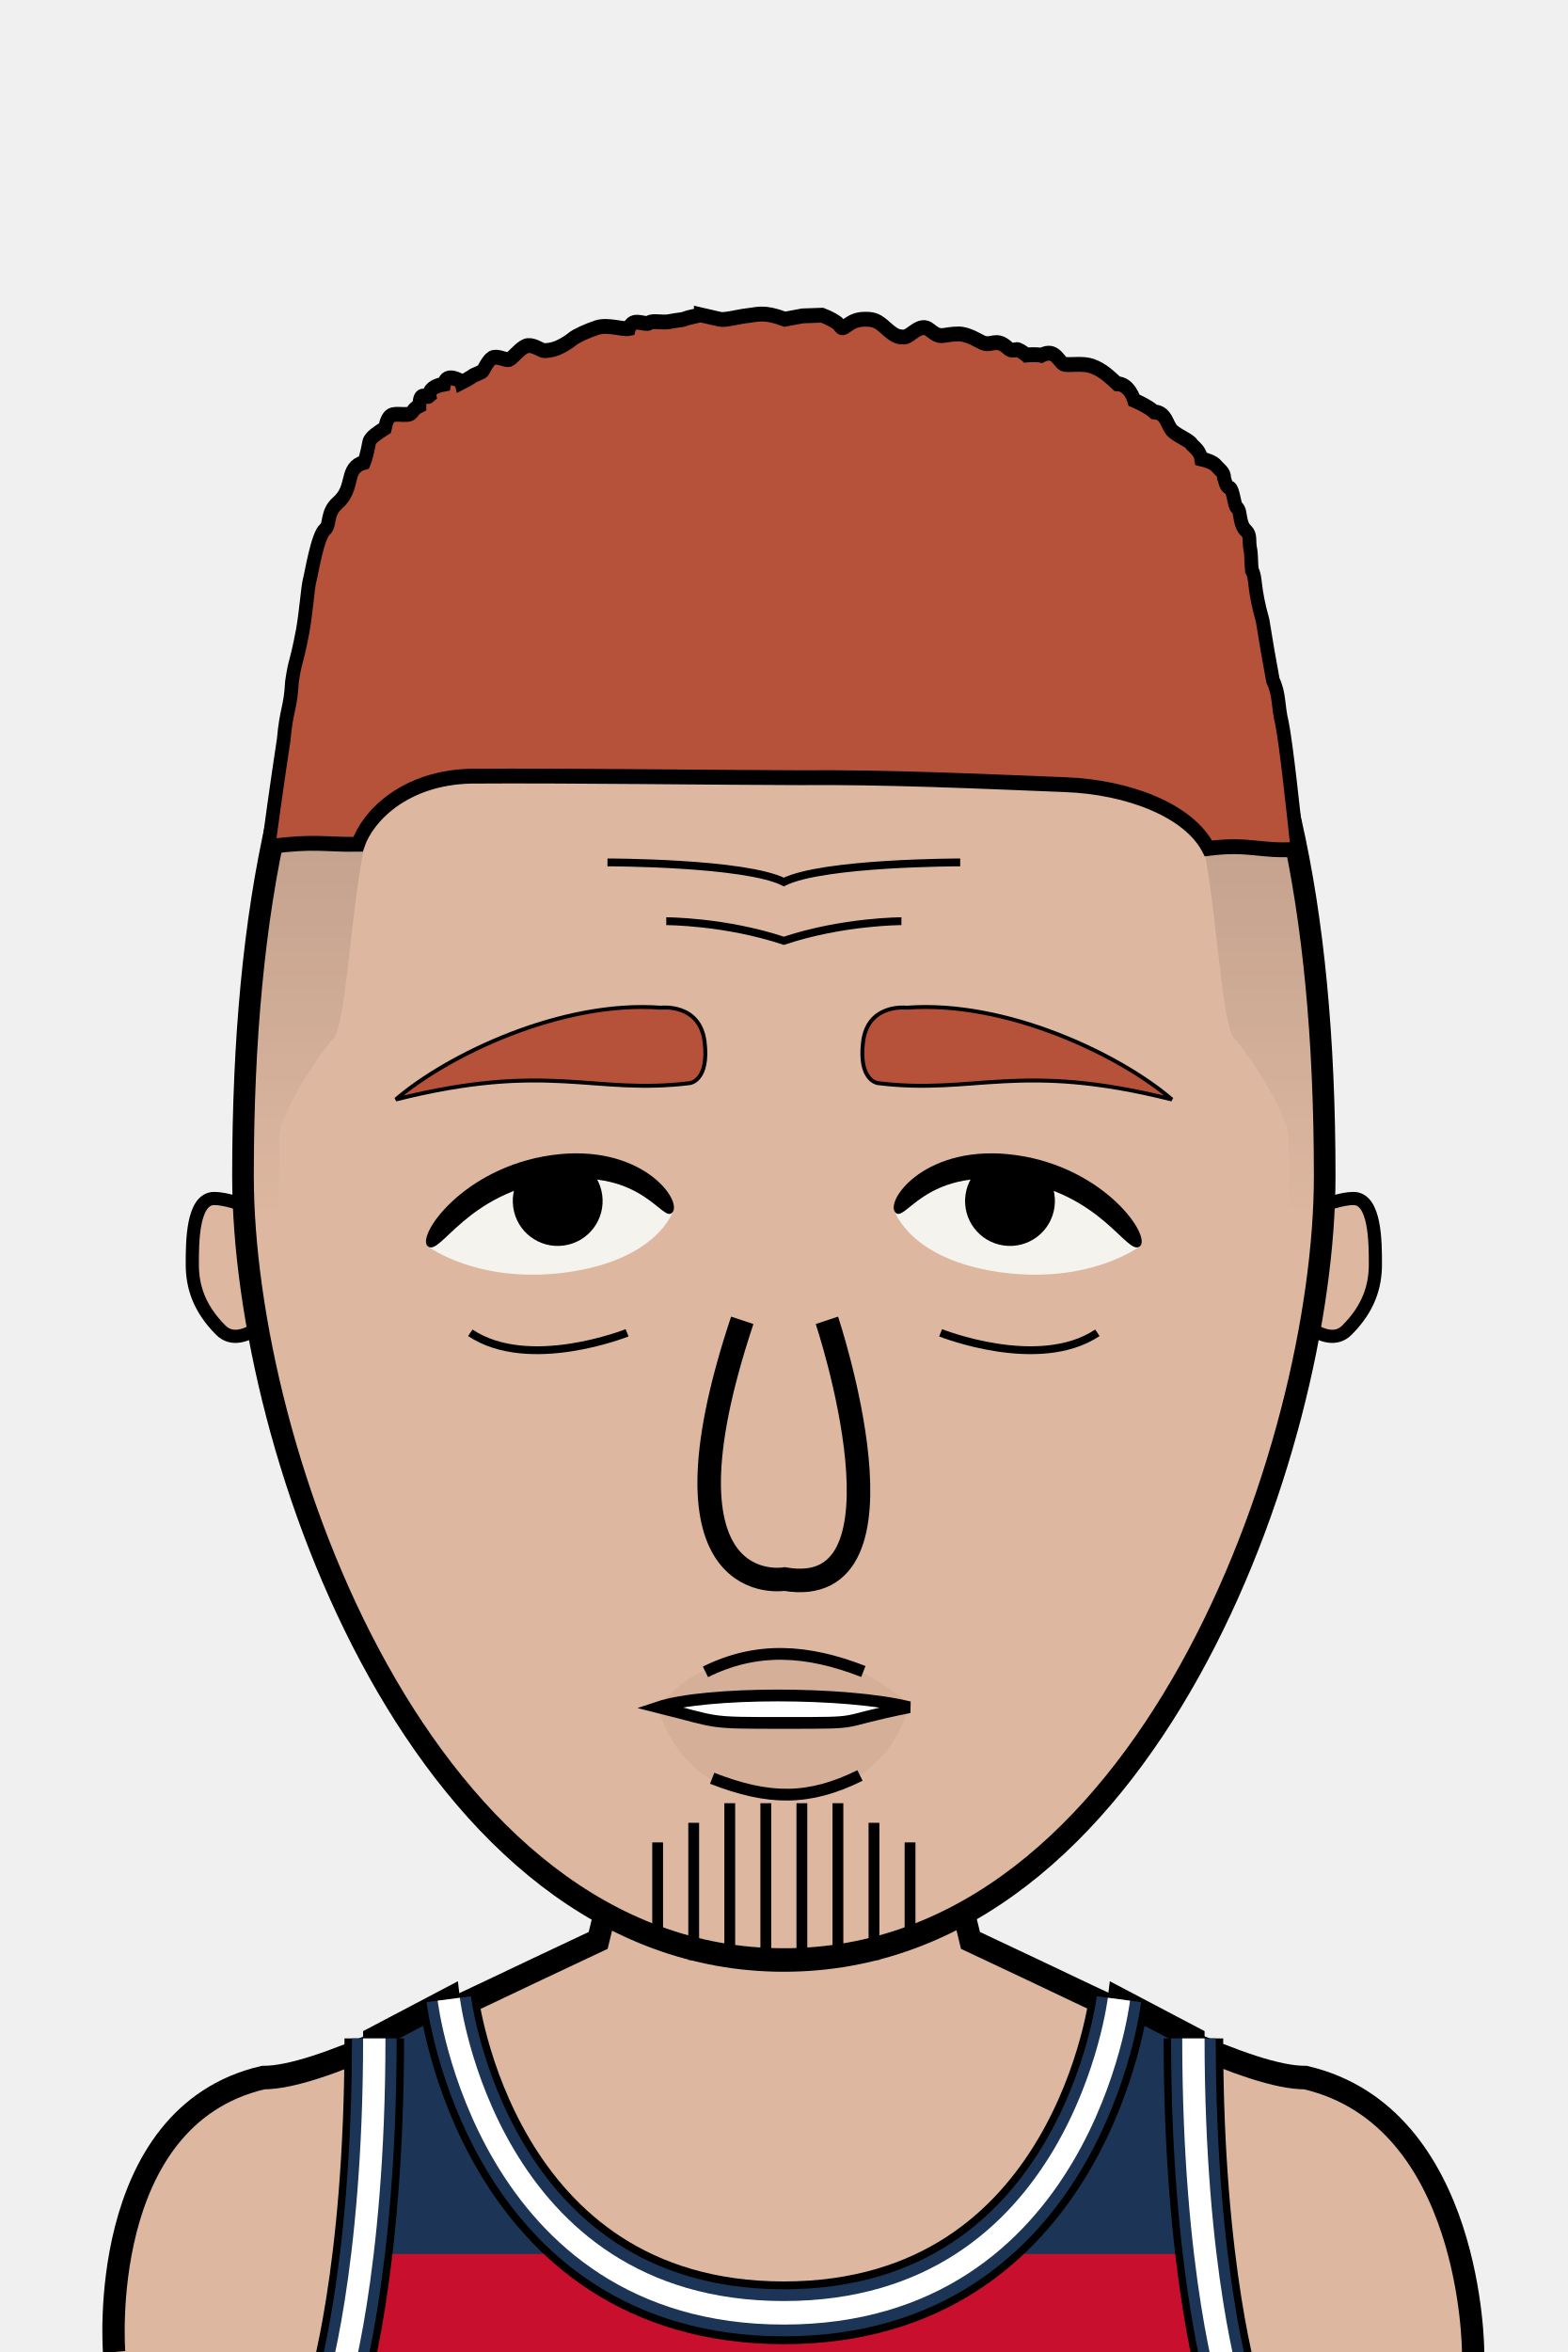
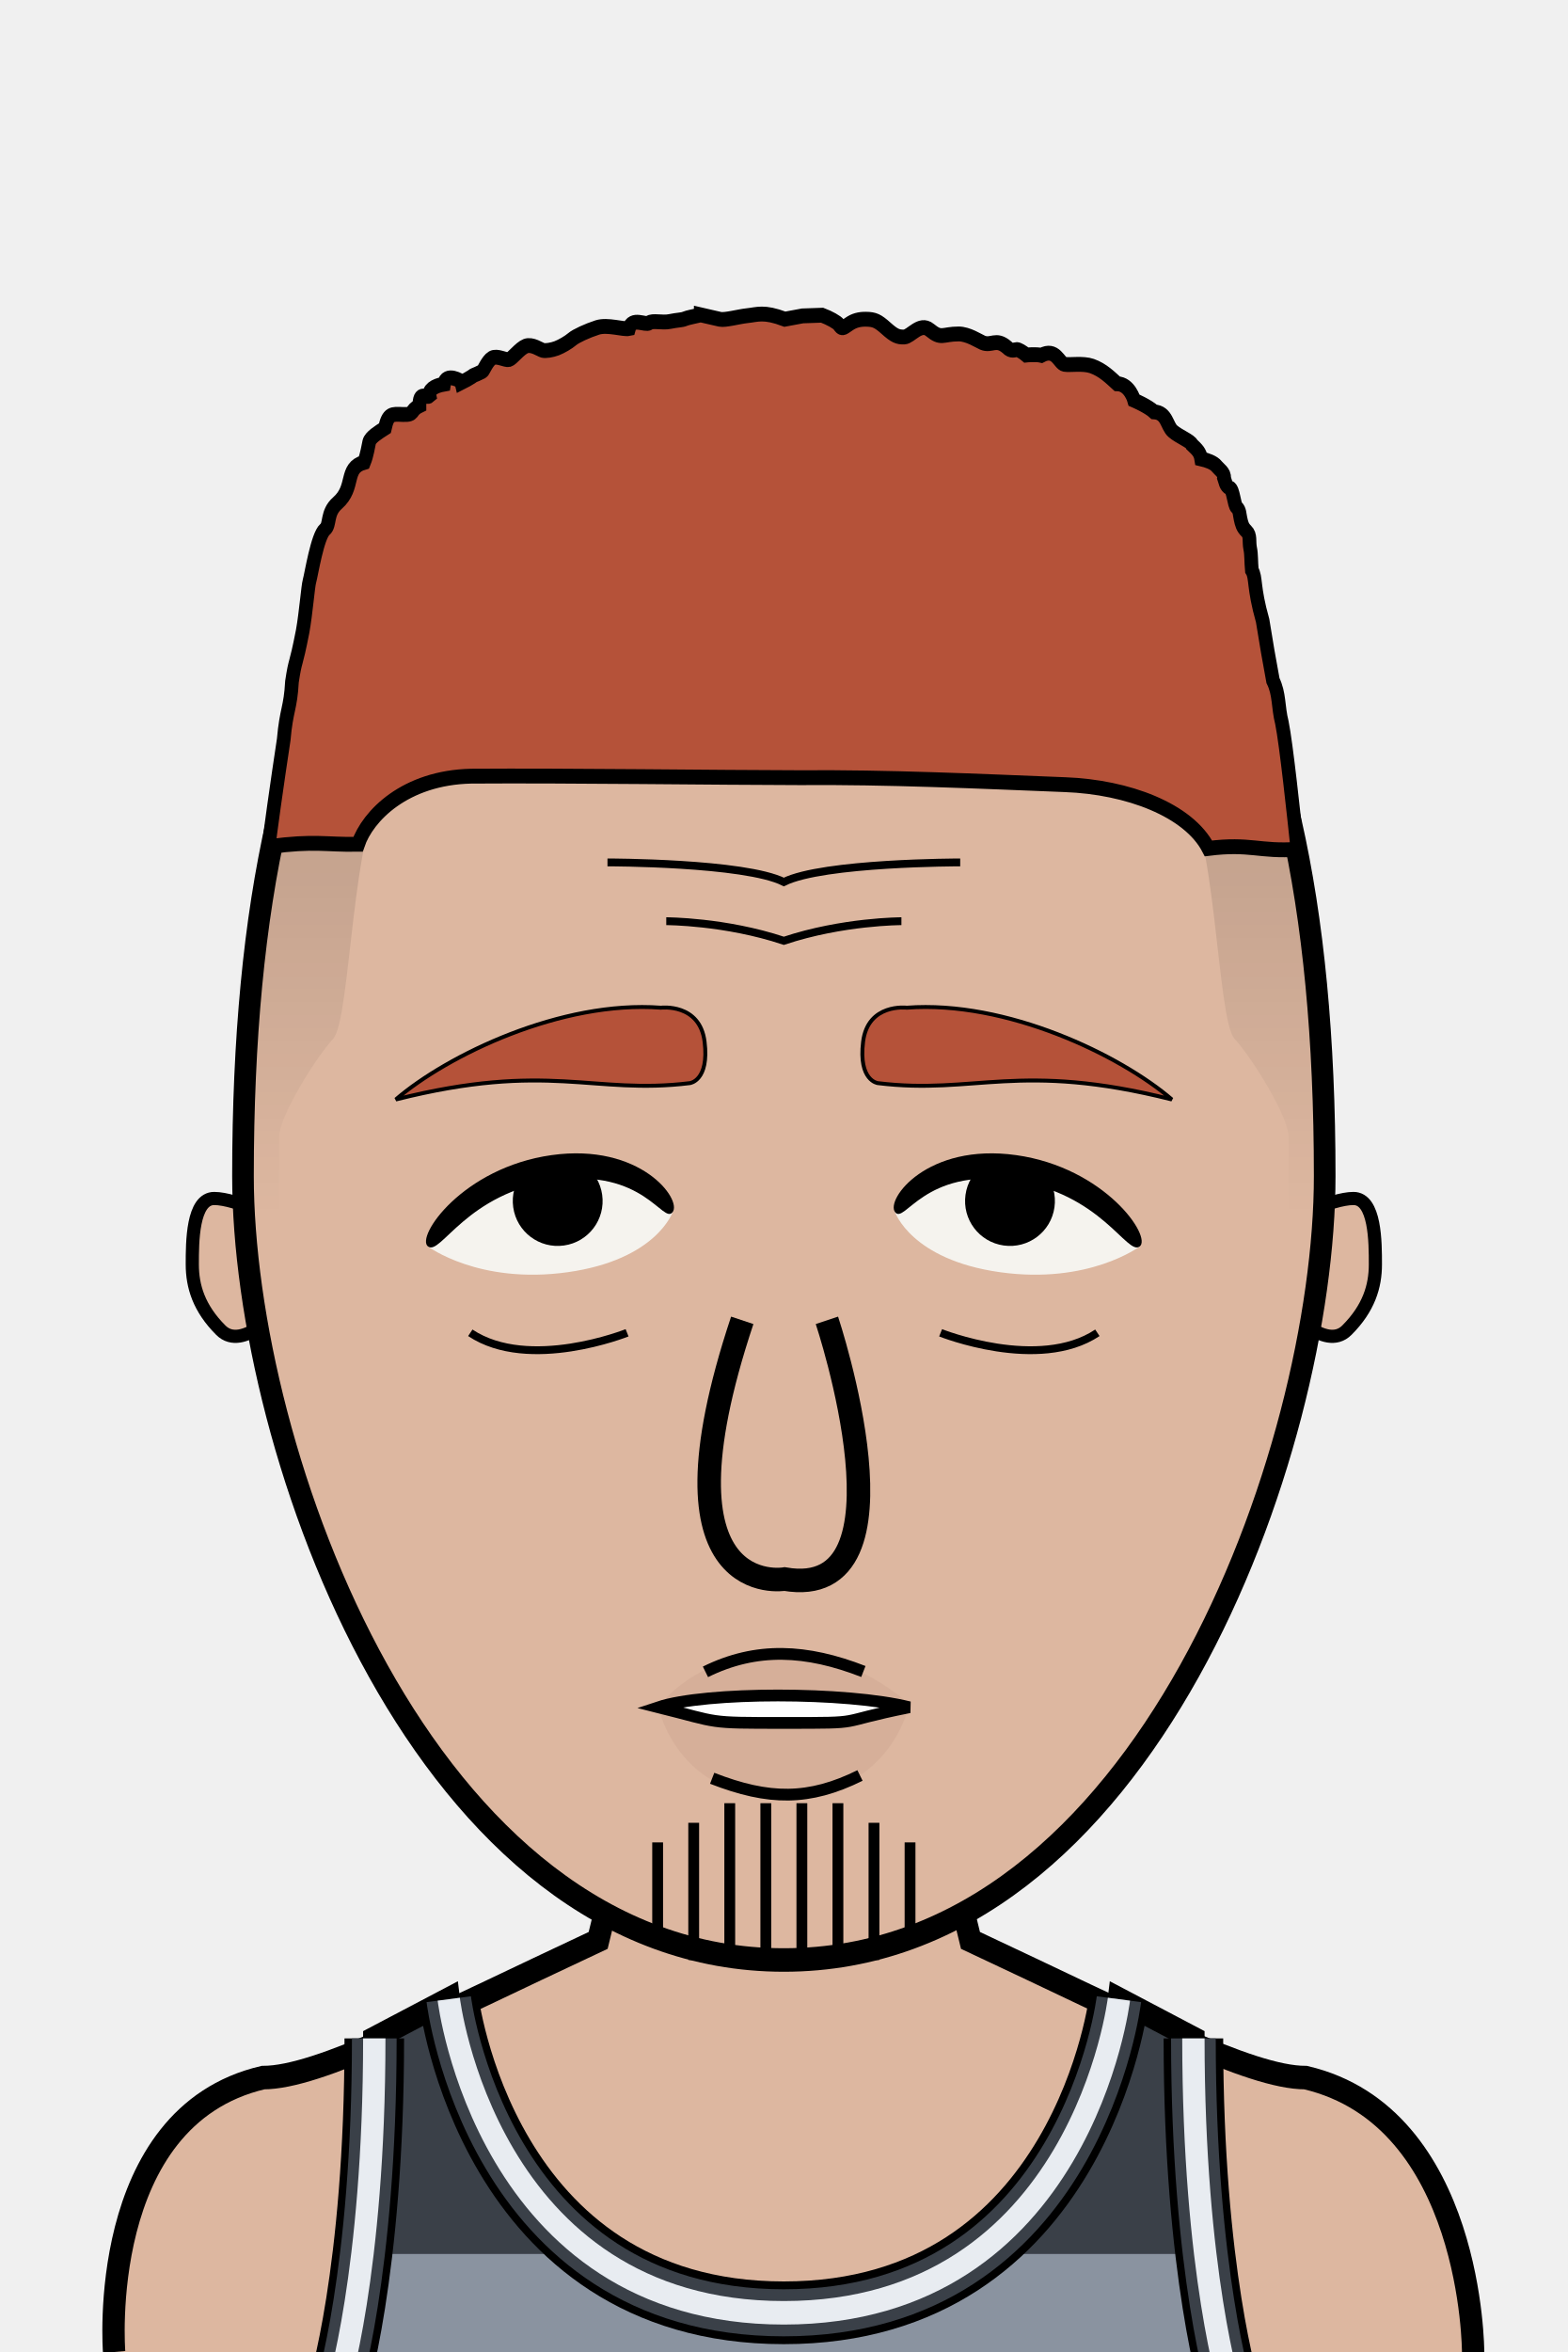
<svg xmlns="http://www.w3.org/2000/svg" version="1.2" baseProfile="tiny" width="100%" height="100%" viewBox="0 0 400 600" preserveAspectRatio="xMinYMin meet">
  <g transform="scale(0.95 1) translate(10.65355 0)">
    <path fill="#ddb7a0" stroke="#000" stroke-width="6" d="M20 600s-5-60 40-70c15 0 45-15 90-35l50-195 50 195c45 20 75 35 90 35 45 10 45 70 45 70" />
  </g>
  <g transform="scale(0.95 1) translate(10.52632 0)">
-     <path fill="#1C3557" stroke="#000" stroke-width="6" d="M80 610s10-30 10-90l20-10s10 80 90 80 90-80 90-80l20 10c0 60 10 90 10 90z" />
-     <path fill="#C8102E" d="M85 575v25h230v-25h-65s-20 15-50 15-50-15-50-15z" />
+     <path fill="#3a4048" stroke="#000" stroke-width="6" d="M80 610s10-30 10-90l20-10s10 80 90 80 90-80 90-80l20 10c0 60 10 90 10 90z" />
+     <path fill="#8a93a0" d="M85 575v25h230v-25h-65s-20 15-50 15-50-15-50-15z" />
    <path fill="none" stroke="#000" stroke-width="16" d="M90 520c0 60-10 90-10 90m230-90c0 60 10 90 10 90M110 510s10 80 90 80 90-80 90-80" />
-     <path fill="none" stroke="#1C3557" stroke-width="12" d="M90 520c0 60-10 90-10 90m230-90c0 60 10 90 10 90M110 510s10 80 90 80 90-80 90-80" />
-     <path fill="none" stroke="#FFFFFF" stroke-width="6" d="M90 520c0 60-10 90-10 90m230-90c0 60 10 90 10 90M110 510s10 80 90 80 90-80 90-80" />
+     <path fill="none" stroke="#3a4048" stroke-width="12" d="M90 520c0 60-10 90-10 90m230-90c0 60 10 90 10 90M110 510s10 80 90 80 90-80 90-80" />
+     <path fill="none" stroke="#e8ecf1" stroke-width="6" d="M90 520c0 60-10 90-10 90m230-90c0 60 10 90 10 90M110 510s10 80 90 80 90-80 90-80" />
  </g>
  <g transform="translate(32 290.6) scale(0.56 0.56) translate(18.07143 27.02857) translate(9.4 -3)">
    <path fill="#ddb7a0" stroke="#000" stroke-width="6" d="M43 13S23 3 13 3 3 23 3 33s3 20 13 30 27-10 27-10z" />
  </g>
  <g transform="translate(322 290.6) scale(-0.56 0.56) translate(-64.07143 27.02857) translate(9.4 -3)">
    <path fill="#ddb7a0" stroke="#000" stroke-width="6" d="M43 13S23 3 13 3 3 23 3 33s3 20 13 30 27-10 27-10z" />
  </g>
  <g transform="scale(0.92 1) translate(17.3913 0)">
    <path fill="#ddb7a0" stroke="#000" stroke-width="6" d="M200 100c100 0 150 60 150 200 0 70-50 200-150 200S50 370 50 300c0-140 50-200 150-200Z" />
    <path fill="rgba(0,0,0,0)" d="M200 410c30 0 50 10 50 10 30 0 90-15 90-120h10c0 70-50 200-150 200S50 370 50 300h10c0 105 60 120 90 120 0 0 20-10 50-10" />
    <path fill="rgba(0,0,0,0)" d="M60 300H50c0-140 50-200 150-200s150 60 150 200h-10v-10c0-5-10-20-15-25s-5-55-15-65c-40-40-60 0-110 0s-70-40-110 0c-10 10-10 60-15 65s-15 20-15 25z" />
  </g>
  <g>
    <path fill="none" stroke="#000" stroke-width="2" d="M240 340s25 10 40 0m-120 0s-25 10-40 0" />
  </g>
  <g>
    <path fill="none" stroke="#000" stroke-width="2" d="M170 235s15 0 30 5c15-5 30-5 30-5m-75-15s35 0 45 5c10-5 45-5 45-5" />
  </g>
  <g transform="scale(0.92 1) translate(17.3913 0)">
    <path stroke="#000" stroke-width="3" d="M165 470v25m10-30v35m10-40v40m10-40v40m10 0v-40m10 0v40m10-35v35m10-30v25" />
  </g>
  <g transform="translate(102.8498 285.155) rotate(-8 37.15017 24.845)">
    <path d="M5.55 28.46S17.08 11.77 40 11.77s28.58 16.69 28.58 16.69-5.73 11.46-28.65 11.46S5.55 28.46 5.55 28.46" style="fill:#f5f3ee" />
    <path d="M5.55 28.46C2.68 25.6 17.08 9.77 40 9.77S71.44 25.6 68.58 28.46C65.71 31.33 62.92 16.27 40 16.27S8.41 31.33 5.55 28.46" style="fill:#000" />
    <path d="M39.93 33.04c-6.34 0-11.46-5.12-11.46-11.46 0-6.33 5.12-11.46 11.46-11.46s11.46 5.13 11.46 11.46c0 6.34-5.12 11.46-11.46 11.46" style="fill:#000" />
  </g>
  <g transform="translate(222.8498 285.155) rotate(8 37.15017 24.845) scale(-1 1) translate(-74.30033 0)">
    <path d="M5.55 28.46S17.08 11.77 40 11.77s28.58 16.69 28.58 16.69-5.73 11.46-28.65 11.46S5.55 28.46 5.55 28.46" style="fill:#f5f3ee" />
    <path d="M5.55 28.46C2.68 25.6 17.08 9.77 40 9.77S71.44 25.6 68.58 28.46C65.71 31.33 62.92 16.27 40 16.27S8.41 31.33 5.55 28.46" style="fill:#000" />
    <path d="M39.93 33.04c-6.34 0-11.46-5.12-11.46-11.46 0-6.33 5.12-11.46 11.46-11.46s11.46 5.13 11.46 11.46c0 6.34-5.12 11.46-11.46 11.46" style="fill:#000" />
  </g>
  <g transform="translate(97 257.6504) rotate(-7 43 12.3496)">
    <path fill="#B55239" stroke="#000" d="M83 13C83 3 73 3 73 3 48-2 17.46 8.36 3 18c40-5 50 5 75 5 0 0 5 0 5-10Z" />
  </g>
  <g transform="translate(217 257.6504) rotate(7 43 12.3496) scale(-1 1) translate(-86 0)">
    <path fill="#B55239" stroke="#000" d="M83 13C83 3 73 3 73 3 48-2 17.46 8.36 3 18c40-5 50 5 75 5 0 0 5 0 5-10Z" />
  </g>
  <g transform="translate(0 51.52119)">
    <path d="M168 384s9-13.77 32-14.03c17.4-.2 32 13.2 32 13.2s-4.29 23.24-32 23.81c-27.29.56-32-22.98-32-22.98" style="opacity:.05;mix-blend-mode:multiply;fill:#501414" />
    <path d="M168 384c12-4 48-4 64 0-20 4-10 4-32 4-20 0-16 0-32-4" style="fill:#fff" />
    <path d="M168 384c12-4 48-4 64 0-20 4-10 4-32 4-20 0-16 0-32-4Zm13.71 18.12c14.52 5.66 24.72 5.71 37.72-.71m.86-26.53c-14.52-5.66-27.29-6.34-40.29.09" style="fill:none;stroke:#000;stroke-width:3" />
  </g>
  <g transform="translate(140.8432 292.352) scale(-1.2 1.2) translate(-108.4541 -12.94133)">
    <path fill="#ddb7a0" stroke="#000" stroke-width="5" d="M50 50s-20 60 9 55c0 0 29 5 9-55" />
  </g>
  <g transform="scale(0.92 1) translate(17.3913 0)">
    <defs>
      <linearGradient id="a" x1="200" x2="200" y1="100" y2="310" gradientUnits="userSpaceOnUse">
        <stop offset="0" stop-color="rgba(0,0,0,.25)" />
        <stop offset="1" stop-color="rgba(0,0,0,0)" />
      </linearGradient>
    </defs>
    <g style="display:inline">
      <path d="M60 310H50v-10c0-140 50-200 150-200s150 60 150 200v10h-10v-20c0-5-10-20-15-25s-5-55-15-65c-40-40-56.429-38.095-106.429-38.095S130 160 90 200c-10 10-10 60-15 65s-15 20-15 25z" style="display:inline;opacity:1;fill:url(#a);stroke:none;stroke-width:1;stroke-miterlimit:4;stroke-dasharray:none" />
    </g>
    <path fill="#B55239" stroke="#000" stroke-width="3.787" d="M176.958 80.33c-1.666.356-3.656.694-4.42 1.005-.765.32-2.055.284-4.153.686s-4.817-.357-5.767.356c-.961.723-4.673-1.601-5.58 1.436-1.52.302-5.92-1.098-8.743-.275-2.813.832-5.969 2.177-6.978 2.973-1.03.814-2.96 1.857-4.303 2.332-1.353.467-3.078.714-3.842.54-.755-.174-3.004-1.702-4.739-1.09-1.735.623-3.73 3.203-4.69 3.432-.96.219-3.273-1.108-4.636-.394-1.362.722-2.397 3.27-2.745 3.43-2.989 1.372-1.8.579-2.989 1.372a31 31 0 0 1-2.656 1.381c-.05-.263-4.43-2.651-4.968.476-2.855.459-4.32 1.567-4.015 2.972-.94.796-2.85-1.446-2.802 2.543-2.752 1.235-1.103 2.36-4.573 2.232-3.087-.119-4.077-.32-5.01 3.495-1.754 1.034-4.017 2.314-4.34 3.53-.265.989-.564 3.211-1.437 5.196-5.571 1.426-2.372 6.34-7.36 10.364-3.157 2.561-1.891 5.497-3.489 6.741-2.087 1.637-3.748 11.4-4.287 13.184-.421 1.372-.966 8.114-1.896 12.835-2.045 9.632-1.918 6.557-2.956 12.805-.414 6.977-1.54 6.943-2.291 14.791-1.65 9.93-4.07 25.692-4.154 27.305 13.07-1.575 15.468-.457 24.767-.598 2.688-7.24 12.988-17.017 31.388-17.386 26.676-.176 68.995.364 90.96.39 24.425-.18 49.48.895 73.733 1.779 17.401.59 34.288 6.477 39.775 16.265 11.669-1.34 14.105.89 24.676.232-.985-8.536-3.087-26.773-4.306-32.295-1.13-4.084-.635-7.333-2.476-10.758-1.328-6.785-1.608-7.98-2.868-15.269-2.678-8.718-1.723-10.969-2.993-12.874-.233-2.265-.107-4.023-.46-5.542-.412-1.838.209-3.338-1.056-4.445-1.078-.942-1.311-1.855-1.615-3.108-.304-1.226-.204-2.203-1.027-2.899-.833-.695-.944-4.649-2.032-5.024-1.068-.384-1.228-1.815-1.522-2.556.241-1.258-1.467-2.26-2.04-2.95-.783-.944-2.675-1.546-4.297-1.889-.296-1.7-1.162-2.397-2.55-3.613-.334-.924-3.588-2.054-5.303-3.426-1.725-1.372-1.592-4.738-5.192-4.948-1.705-1.464-5.55-2.973-5.55-2.973s-1.223-4.135-4.705-4.199c-1.93-1.61-3.95-3.522-7.028-4.519-2.509-.795-6.032-.191-7.571-.438-1.53-.247-2.365-4.291-6.439-2.296-1.529-.33-4.156-.073-4.156-.073-.97-.768-2.156-1.39-2.646-1.4-.47-.008-1.49.641-2.755-.612-3.09-2.418-4.237-.164-6.76-1.152-1.068-.42-4.008-2.223-6.606-2.214-4.626.01-4.734 1.446-8.017-1.033-2.666-2.012-5.237 1.721-7.05 1.804-1.814.082-2.794-.348-5.038-2.196-2.313-1.902-3.245-2.295-5.558-2.332-1.911-.028-3.371.347-4.724 1.216-1.94 1.263-1.96 1.263-2.842.156-.48-.604-2.568-1.683-4.636-2.397l-5.428.175-4.903.84c-5.92-2.057-7.581-1.16-10.61-.877-2.097.201-6.002 1.19-7.384.906a656 656 0 0 1-5.337-1.126z" />
  </g>
</svg>
